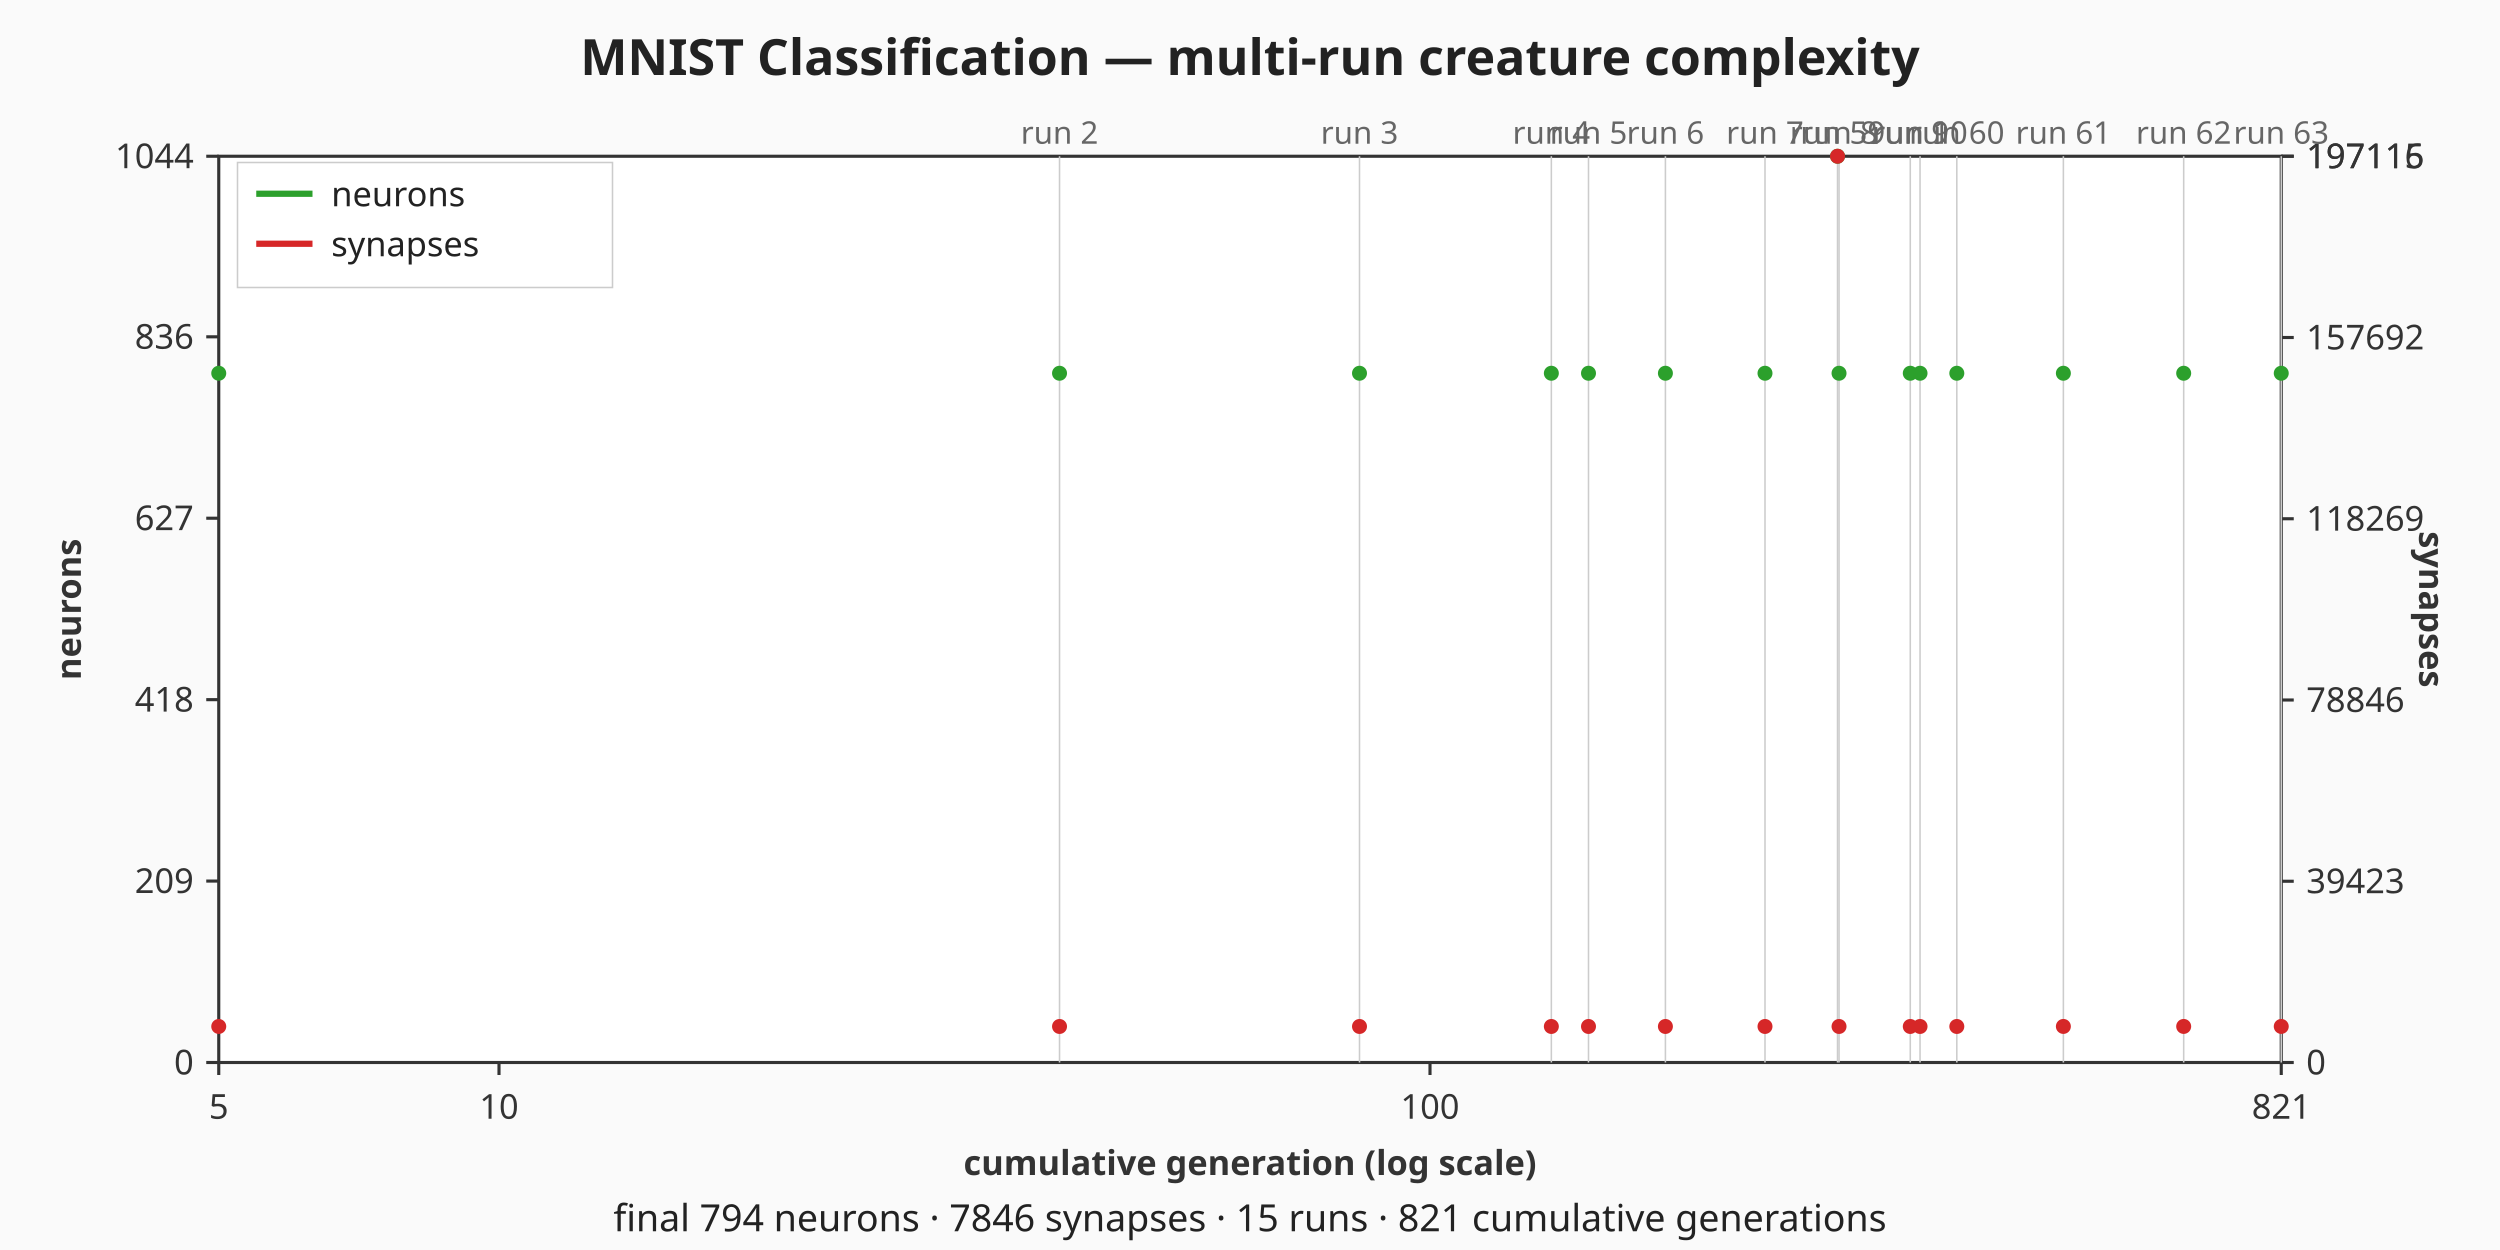
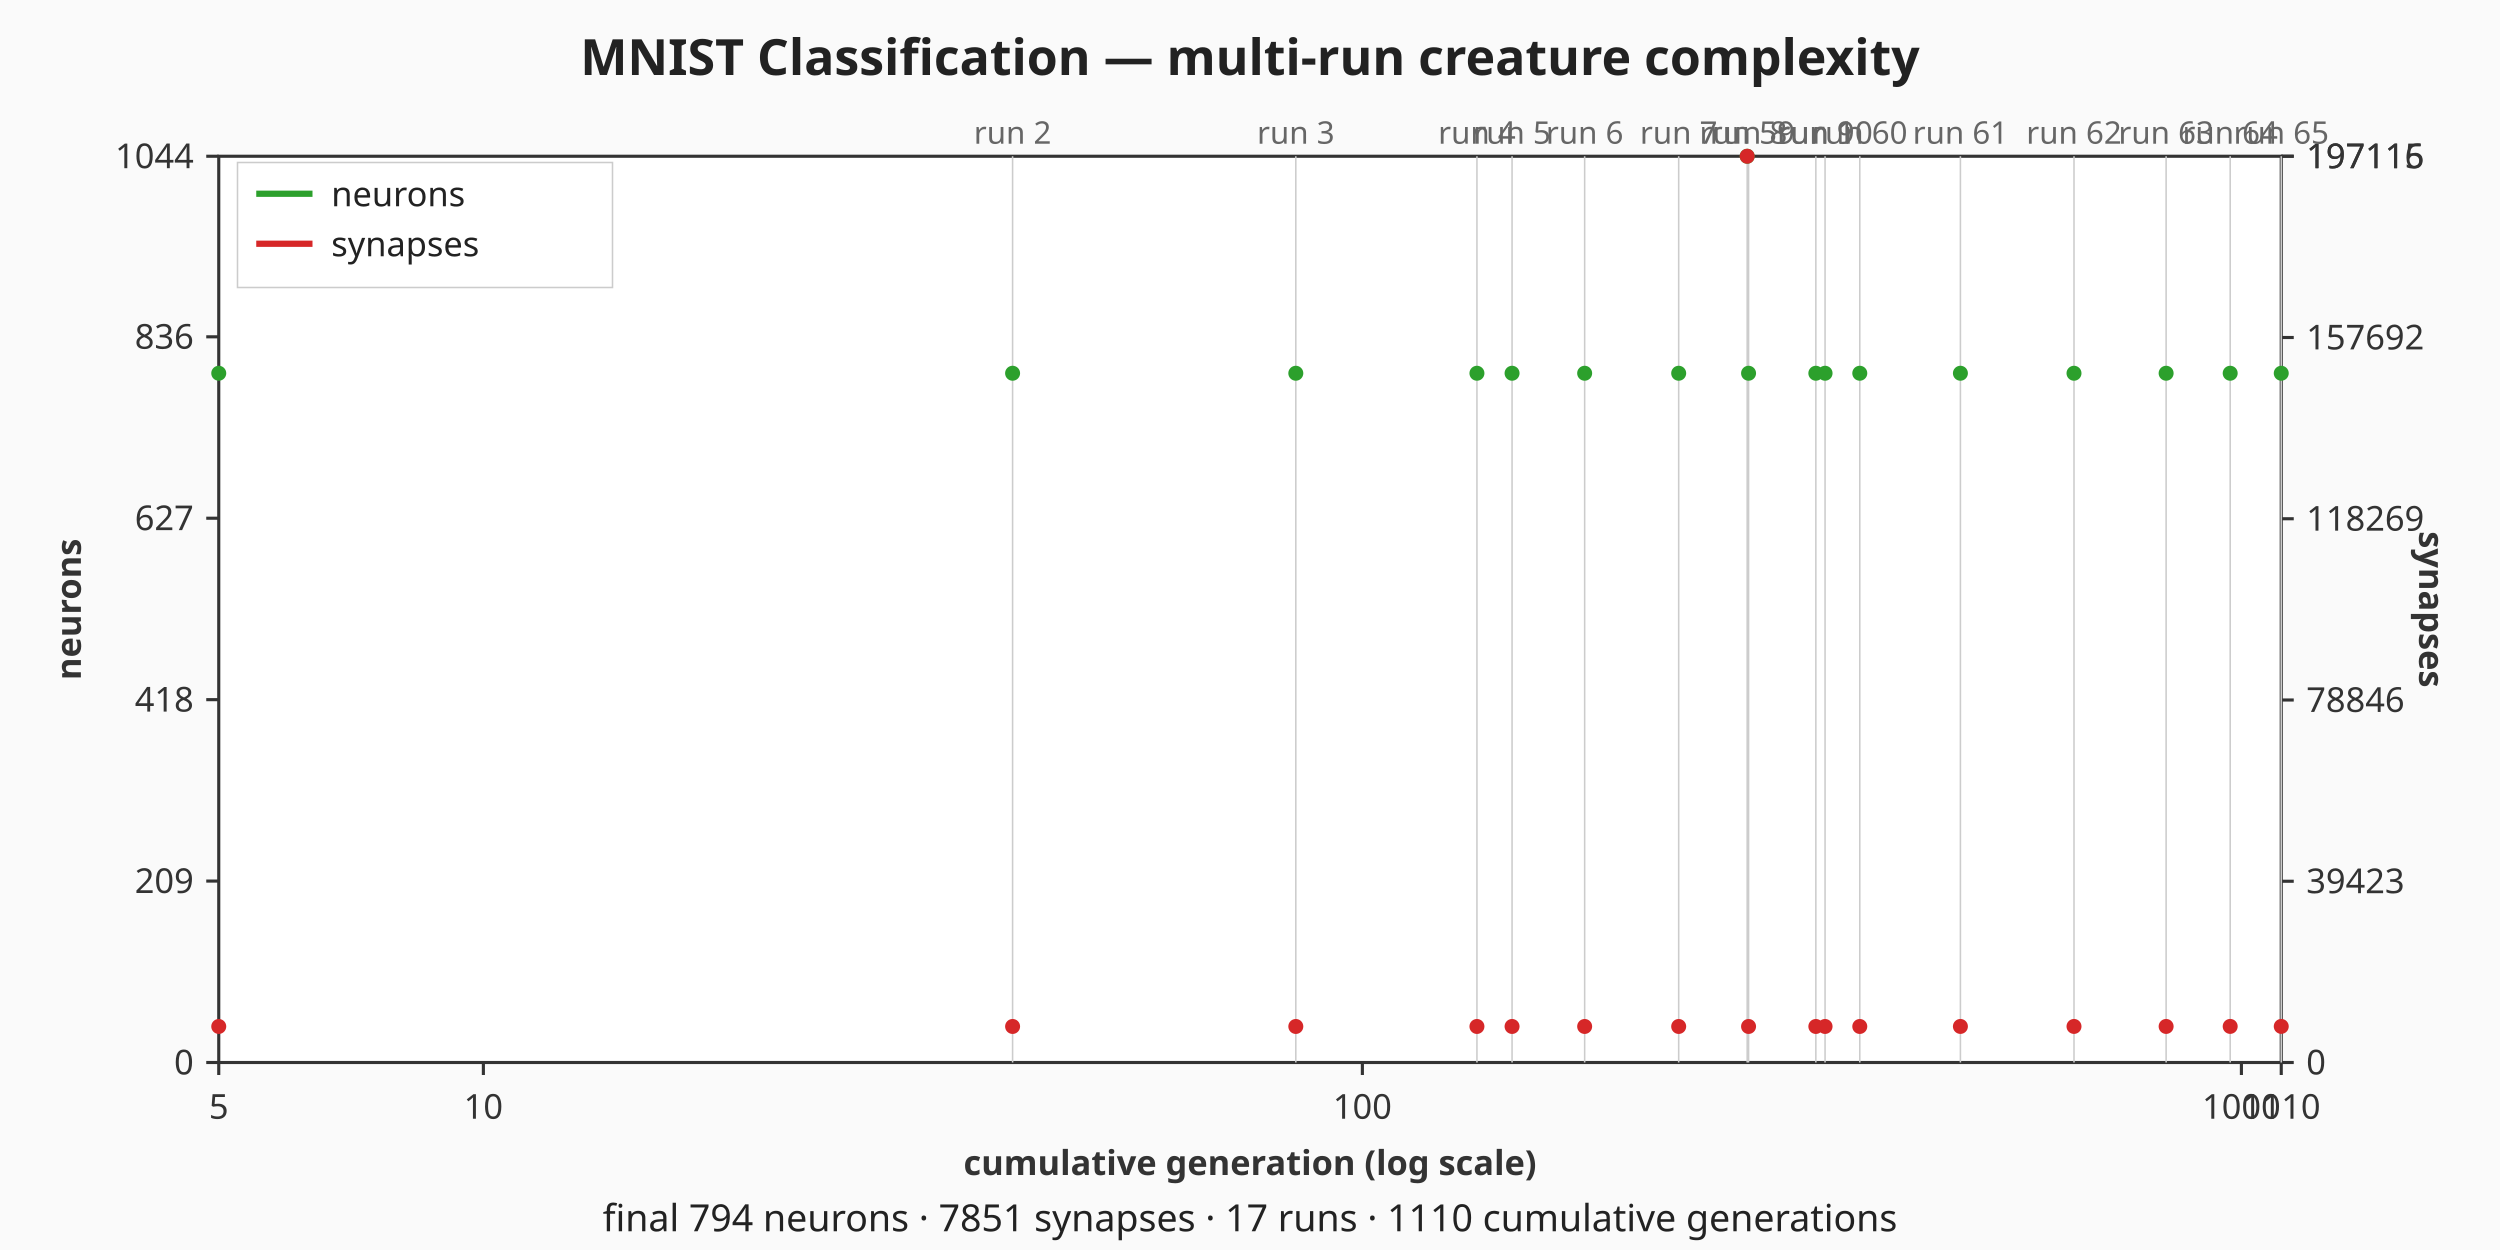
<svg xmlns="http://www.w3.org/2000/svg" viewBox="0 0 800 400" width="800" height="400" role="img" aria-label="MNIST Classification — multi-run creature complexity dual-axis chart">
  <rect width="800" height="400" fill="#fafafa" />
  <text x="400" y="24" text-anchor="middle" font-family="sans-serif" font-size="16" font-weight="bold" fill="#222">MNIST Classification — multi-run creature complexity</text>
  <rect x="70" y="50" width="660" height="290" fill="#ffffff" stroke="#333333" stroke-width="1" />
  <g class="x-axis" font-family="sans-serif" font-size="11" fill="#333333">
    <line x1="70" y1="340" x2="70" y2="344" stroke="#333333" stroke-width="1" />
    <text x="70" y="358" text-anchor="middle">5</text>
-     <line x1="159.68" y1="340" x2="159.68" y2="344" stroke="#333333" stroke-width="1" />
-     <text x="159.68" y="358" text-anchor="middle">10</text>
-     <line x1="457.6" y1="340" x2="457.6" y2="344" stroke="#333333" stroke-width="1" />
-     <text x="457.6" y="358" text-anchor="middle">100</text>
+     <line x1="154.68" y1="340" x2="154.68" y2="344" stroke="#333333" stroke-width="1" />
+     <text x="154.68" y="358" text-anchor="middle">10</text>
+     <line x1="435.96" y1="340" x2="435.96" y2="344" stroke="#333333" stroke-width="1" />
+     <text x="435.96" y="358" text-anchor="middle">100</text>
+     <line x1="717.25" y1="340" x2="717.25" y2="344" stroke="#333333" stroke-width="1" />
+     <text x="717.25" y="358" text-anchor="middle">1000</text>
    <line x1="730" y1="340" x2="730" y2="344" stroke="#333333" stroke-width="1" />
-     <text x="730" y="358" text-anchor="middle">821</text>
+     <text x="730" y="358" text-anchor="middle">1110</text>
    <text x="400" y="376" text-anchor="middle" font-weight="bold">cumulative generation (log scale)</text>
  </g>
  <g class="left-axis" font-family="sans-serif" font-size="11" fill="#333333">
    <line x1="66" y1="340" x2="70" y2="340" stroke="#333333" stroke-width="1" />
    <text x="62" y="340" text-anchor="end" dominant-baseline="middle">0</text>
    <line x1="66" y1="281.94" x2="70" y2="281.94" stroke="#333333" stroke-width="1" />
    <text x="62" y="281.94" text-anchor="end" dominant-baseline="middle">209</text>
    <line x1="66" y1="223.89" x2="70" y2="223.89" stroke="#333333" stroke-width="1" />
    <text x="62" y="223.89" text-anchor="end" dominant-baseline="middle">418</text>
    <line x1="66" y1="165.83" x2="70" y2="165.83" stroke="#333333" stroke-width="1" />
    <text x="62" y="165.83" text-anchor="end" dominant-baseline="middle">627</text>
    <line x1="66" y1="107.78" x2="70" y2="107.78" stroke="#333333" stroke-width="1" />
    <text x="62" y="107.78" text-anchor="end" dominant-baseline="middle">836</text>
    <line x1="66" y1="50" x2="70" y2="50" stroke="#333333" stroke-width="1" />
    <text x="62" y="50" text-anchor="end" dominant-baseline="middle">1044</text>
    <text x="22" y="195" text-anchor="middle" dominant-baseline="middle" font-weight="bold" transform="rotate(-90 22 195)">neurons</text>
  </g>
  <g class="right-axis" font-family="sans-serif" font-size="11" fill="#333333">
    <line x1="730" y1="340" x2="734" y2="340" stroke="#333333" stroke-width="1" />
    <text x="738" y="340" text-anchor="start" dominant-baseline="middle">0</text>
    <line x1="730" y1="282" x2="734" y2="282" stroke="#333333" stroke-width="1" />
    <text x="738" y="282" text-anchor="start" dominant-baseline="middle">39423</text>
    <line x1="730" y1="224" x2="734" y2="224" stroke="#333333" stroke-width="1" />
    <text x="738" y="224" text-anchor="start" dominant-baseline="middle">78846</text>
    <line x1="730" y1="166" x2="734" y2="166" stroke="#333333" stroke-width="1" />
    <text x="738" y="166" text-anchor="start" dominant-baseline="middle">118269</text>
    <line x1="730" y1="108" x2="734" y2="108" stroke="#333333" stroke-width="1" />
    <text x="738" y="108" text-anchor="start" dominant-baseline="middle">157692</text>
    <line x1="730" y1="50" x2="734" y2="50" stroke="#333333" stroke-width="1" />
    <text x="738" y="50" text-anchor="start" dominant-baseline="middle">197115</text>
    <line x1="730" y1="50" x2="734" y2="50" stroke="#333333" stroke-width="1" />
    <text x="738" y="50" text-anchor="start" dominant-baseline="middle">197116</text>
    <text x="778" y="195" text-anchor="middle" dominant-baseline="middle" font-weight="bold" transform="rotate(90 778 195)">synapses</text>
  </g>
  <g class="run-boundaries" font-family="sans-serif" font-size="10" fill="#666666">
-     <line class="run-boundary" x1="339.05" y1="50" x2="339.05" y2="340" stroke="#cccccc" stroke-width="0.5" />
-     <text x="339.05" y="46" text-anchor="middle">run 2</text>
-     <line class="run-boundary" x1="435.04" y1="50" x2="435.04" y2="340" stroke="#cccccc" stroke-width="0.5" />
-     <text x="435.04" y="46" text-anchor="middle">run 3</text>
-     <line class="run-boundary" x1="496.43" y1="50" x2="496.43" y2="340" stroke="#cccccc" stroke-width="0.5" />
-     <text x="496.43" y="46" text-anchor="middle">run 4</text>
-     <line class="run-boundary" x1="508.32" y1="50" x2="508.32" y2="340" stroke="#cccccc" stroke-width="0.5" />
-     <text x="508.32" y="46" text-anchor="middle">run 5</text>
-     <line class="run-boundary" x1="532.93" y1="50" x2="532.93" y2="340" stroke="#cccccc" stroke-width="0.5" />
-     <text x="532.93" y="46" text-anchor="middle">run 6</text>
-     <line class="run-boundary" x1="564.8" y1="50" x2="564.8" y2="340" stroke="#cccccc" stroke-width="0.5" />
-     <text x="564.8" y="46" text-anchor="middle">run 7</text>
-     <line class="run-boundary" x1="588.01" y1="50" x2="588.01" y2="340" stroke="#cccccc" stroke-width="0.5" />
-     <text x="588.01" y="46" text-anchor="middle">run 59</text>
-     <line class="run-boundary" x1="588.49" y1="50" x2="588.49" y2="340" stroke="#cccccc" stroke-width="0.5" />
-     <text x="588.49" y="46" text-anchor="middle">run 8</text>
-     <line class="run-boundary" x1="611.29" y1="50" x2="611.29" y2="340" stroke="#cccccc" stroke-width="0.5" />
-     <text x="611.29" y="46" text-anchor="middle">run 9</text>
-     <line class="run-boundary" x1="614.41" y1="50" x2="614.41" y2="340" stroke="#cccccc" stroke-width="0.5" />
-     <text x="614.41" y="46" text-anchor="middle">run 10</text>
-     <line class="run-boundary" x1="626.18" y1="50" x2="626.18" y2="340" stroke="#cccccc" stroke-width="0.5" />
-     <text x="626.18" y="46" text-anchor="middle">run 60</text>
-     <line class="run-boundary" x1="660.28" y1="50" x2="660.28" y2="340" stroke="#cccccc" stroke-width="0.5" />
-     <text x="660.28" y="46" text-anchor="middle">run 61</text>
-     <line class="run-boundary" x1="698.78" y1="50" x2="698.78" y2="340" stroke="#cccccc" stroke-width="0.5" />
-     <text x="698.78" y="46" text-anchor="middle">run 62</text>
+     <line class="run-boundary" x1="324.03" y1="50" x2="324.03" y2="340" stroke="#cccccc" stroke-width="0.5" />
+     <text x="324.03" y="46" text-anchor="middle">run 2</text>
+     <line class="run-boundary" x1="414.66" y1="50" x2="414.66" y2="340" stroke="#cccccc" stroke-width="0.5" />
+     <text x="414.66" y="46" text-anchor="middle">run 3</text>
+     <line class="run-boundary" x1="472.62" y1="50" x2="472.62" y2="340" stroke="#cccccc" stroke-width="0.5" />
+     <text x="472.62" y="46" text-anchor="middle">run 4</text>
+     <line class="run-boundary" x1="483.86" y1="50" x2="483.86" y2="340" stroke="#cccccc" stroke-width="0.5" />
+     <text x="483.86" y="46" text-anchor="middle">run 5</text>
+     <line class="run-boundary" x1="507.09" y1="50" x2="507.09" y2="340" stroke="#cccccc" stroke-width="0.5" />
+     <text x="507.09" y="46" text-anchor="middle">run 6</text>
+     <line class="run-boundary" x1="537.18" y1="50" x2="537.18" y2="340" stroke="#cccccc" stroke-width="0.5" />
+     <text x="537.18" y="46" text-anchor="middle">run 7</text>
+     <line class="run-boundary" x1="559.1" y1="50" x2="559.1" y2="340" stroke="#cccccc" stroke-width="0.5" />
+     <text x="559.1" y="46" text-anchor="middle">run 59</text>
+     <line class="run-boundary" x1="559.54" y1="50" x2="559.54" y2="340" stroke="#cccccc" stroke-width="0.5" />
+     <text x="559.54" y="46" text-anchor="middle">run 8</text>
+     <line class="run-boundary" x1="581.07" y1="50" x2="581.07" y2="340" stroke="#cccccc" stroke-width="0.5" />
+     <text x="581.07" y="46" text-anchor="middle">run 9</text>
+     <line class="run-boundary" x1="584.02" y1="50" x2="584.02" y2="340" stroke="#cccccc" stroke-width="0.5" />
+     <text x="584.02" y="46" text-anchor="middle">run 10</text>
+     <line class="run-boundary" x1="595.13" y1="50" x2="595.13" y2="340" stroke="#cccccc" stroke-width="0.5" />
+     <text x="595.13" y="46" text-anchor="middle">run 60</text>
+     <line class="run-boundary" x1="627.33" y1="50" x2="627.33" y2="340" stroke="#cccccc" stroke-width="0.5" />
+     <text x="627.33" y="46" text-anchor="middle">run 61</text>
+     <line class="run-boundary" x1="663.68" y1="50" x2="663.68" y2="340" stroke="#cccccc" stroke-width="0.5" />
+     <text x="663.68" y="46" text-anchor="middle">run 62</text>
+     <line class="run-boundary" x1="693.16" y1="50" x2="693.16" y2="340" stroke="#cccccc" stroke-width="0.5" />
+     <text x="693.16" y="46" text-anchor="middle">run 63</text>
+     <line class="run-boundary" x1="713.66" y1="50" x2="713.66" y2="340" stroke="#cccccc" stroke-width="0.5" />
+     <text x="713.66" y="46" text-anchor="middle">run 64</text>
    <line class="run-boundary" x1="730" y1="50" x2="730" y2="340" stroke="#cccccc" stroke-width="0.5" />
-     <text x="730" y="46" text-anchor="middle">run 63</text>
+     <text x="730" y="46" text-anchor="middle">run 65</text>
  </g>
  <g class="neurons-line">
    <polyline fill="none" stroke="#2ca02c" stroke-width="1.5" points="70,119.44" />
-     <polyline fill="none" stroke="#2ca02c" stroke-width="1.5" points="339.05,119.44" />
-     <polyline fill="none" stroke="#2ca02c" stroke-width="1.5" points="435.04,119.44" />
-     <polyline fill="none" stroke="#2ca02c" stroke-width="1.5" points="496.43,119.44" />
-     <polyline fill="none" stroke="#2ca02c" stroke-width="1.5" points="508.32,119.44" />
-     <polyline fill="none" stroke="#2ca02c" stroke-width="1.5" points="532.93,119.44" />
-     <polyline fill="none" stroke="#2ca02c" stroke-width="1.5" points="564.8,119.44" />
-     <polyline fill="none" stroke="#2ca02c" stroke-width="1.5" points="588.01,50" />
-     <polyline fill="none" stroke="#2ca02c" stroke-width="1.5" points="588.49,119.44" />
-     <polyline fill="none" stroke="#2ca02c" stroke-width="1.5" points="611.29,119.44" />
-     <polyline fill="none" stroke="#2ca02c" stroke-width="1.5" points="614.41,119.44" />
-     <polyline fill="none" stroke="#2ca02c" stroke-width="1.5" points="626.18,119.44" />
-     <polyline fill="none" stroke="#2ca02c" stroke-width="1.5" points="660.28,119.44" />
-     <polyline fill="none" stroke="#2ca02c" stroke-width="1.5" points="698.78,119.44" />
+     <polyline fill="none" stroke="#2ca02c" stroke-width="1.5" points="324.03,119.44" />
+     <polyline fill="none" stroke="#2ca02c" stroke-width="1.5" points="414.66,119.44" />
+     <polyline fill="none" stroke="#2ca02c" stroke-width="1.5" points="472.62,119.44" />
+     <polyline fill="none" stroke="#2ca02c" stroke-width="1.5" points="483.86,119.44" />
+     <polyline fill="none" stroke="#2ca02c" stroke-width="1.5" points="507.09,119.44" />
+     <polyline fill="none" stroke="#2ca02c" stroke-width="1.5" points="537.18,119.44" />
+     <polyline fill="none" stroke="#2ca02c" stroke-width="1.5" points="559.1,50" />
+     <polyline fill="none" stroke="#2ca02c" stroke-width="1.5" points="559.54,119.44" />
+     <polyline fill="none" stroke="#2ca02c" stroke-width="1.5" points="581.07,119.44" />
+     <polyline fill="none" stroke="#2ca02c" stroke-width="1.5" points="584.02,119.44" />
+     <polyline fill="none" stroke="#2ca02c" stroke-width="1.5" points="595.13,119.44" />
+     <polyline fill="none" stroke="#2ca02c" stroke-width="1.5" points="627.33,119.44" />
+     <polyline fill="none" stroke="#2ca02c" stroke-width="1.5" points="663.68,119.44" />
+     <polyline fill="none" stroke="#2ca02c" stroke-width="1.5" points="693.16,119.44" />
+     <polyline fill="none" stroke="#2ca02c" stroke-width="1.5" points="713.66,119.44" />
    <polyline fill="none" stroke="#2ca02c" stroke-width="1.5" points="730,119.44" />
    <circle class="neurons-point" cx="70" cy="119.44" r="2.4" fill="#2ca02c" />
-     <circle class="neurons-point" cx="339.05" cy="119.44" r="2.4" fill="#2ca02c" />
-     <circle class="neurons-point" cx="435.04" cy="119.44" r="2.4" fill="#2ca02c" />
-     <circle class="neurons-point" cx="496.43" cy="119.44" r="2.4" fill="#2ca02c" />
-     <circle class="neurons-point" cx="508.32" cy="119.44" r="2.4" fill="#2ca02c" />
-     <circle class="neurons-point" cx="532.93" cy="119.44" r="2.4" fill="#2ca02c" />
-     <circle class="neurons-point" cx="564.8" cy="119.44" r="2.4" fill="#2ca02c" />
-     <circle class="neurons-point" cx="588.01" cy="50" r="2.4" fill="#2ca02c" />
-     <circle class="neurons-point" cx="588.49" cy="119.44" r="2.4" fill="#2ca02c" />
-     <circle class="neurons-point" cx="611.29" cy="119.44" r="2.4" fill="#2ca02c" />
-     <circle class="neurons-point" cx="614.41" cy="119.44" r="2.4" fill="#2ca02c" />
-     <circle class="neurons-point" cx="626.18" cy="119.44" r="2.4" fill="#2ca02c" />
-     <circle class="neurons-point" cx="660.28" cy="119.44" r="2.4" fill="#2ca02c" />
-     <circle class="neurons-point" cx="698.78" cy="119.44" r="2.4" fill="#2ca02c" />
+     <circle class="neurons-point" cx="324.03" cy="119.44" r="2.4" fill="#2ca02c" />
+     <circle class="neurons-point" cx="414.66" cy="119.44" r="2.4" fill="#2ca02c" />
+     <circle class="neurons-point" cx="472.62" cy="119.44" r="2.4" fill="#2ca02c" />
+     <circle class="neurons-point" cx="483.86" cy="119.44" r="2.4" fill="#2ca02c" />
+     <circle class="neurons-point" cx="507.09" cy="119.44" r="2.4" fill="#2ca02c" />
+     <circle class="neurons-point" cx="537.18" cy="119.44" r="2.4" fill="#2ca02c" />
+     <circle class="neurons-point" cx="559.1" cy="50" r="2.4" fill="#2ca02c" />
+     <circle class="neurons-point" cx="559.54" cy="119.44" r="2.4" fill="#2ca02c" />
+     <circle class="neurons-point" cx="581.07" cy="119.44" r="2.4" fill="#2ca02c" />
+     <circle class="neurons-point" cx="584.02" cy="119.44" r="2.4" fill="#2ca02c" />
+     <circle class="neurons-point" cx="595.13" cy="119.44" r="2.4" fill="#2ca02c" />
+     <circle class="neurons-point" cx="627.33" cy="119.44" r="2.4" fill="#2ca02c" />
+     <circle class="neurons-point" cx="663.68" cy="119.44" r="2.4" fill="#2ca02c" />
+     <circle class="neurons-point" cx="693.16" cy="119.44" r="2.4" fill="#2ca02c" />
+     <circle class="neurons-point" cx="713.66" cy="119.44" r="2.4" fill="#2ca02c" />
    <circle class="neurons-point" cx="730" cy="119.44" r="2.4" fill="#2ca02c" />
  </g>
  <g class="synapses-line">
    <polyline fill="none" stroke="#d62728" stroke-width="1.5" points="70,328.47" />
-     <polyline fill="none" stroke="#d62728" stroke-width="1.5" points="339.05,328.47" />
-     <polyline fill="none" stroke="#d62728" stroke-width="1.5" points="435.04,328.47" />
-     <polyline fill="none" stroke="#d62728" stroke-width="1.5" points="496.43,328.47" />
-     <polyline fill="none" stroke="#d62728" stroke-width="1.5" points="508.32,328.47" />
-     <polyline fill="none" stroke="#d62728" stroke-width="1.5" points="532.93,328.47" />
-     <polyline fill="none" stroke="#d62728" stroke-width="1.5" points="564.8,328.47" />
-     <polyline fill="none" stroke="#d62728" stroke-width="1.5" points="588.01,50" />
-     <polyline fill="none" stroke="#d62728" stroke-width="1.5" points="588.49,328.47" />
-     <polyline fill="none" stroke="#d62728" stroke-width="1.5" points="611.29,328.47" />
-     <polyline fill="none" stroke="#d62728" stroke-width="1.5" points="614.41,328.47" />
-     <polyline fill="none" stroke="#d62728" stroke-width="1.5" points="626.18,328.47" />
-     <polyline fill="none" stroke="#d62728" stroke-width="1.5" points="660.28,328.46" />
-     <polyline fill="none" stroke="#d62728" stroke-width="1.5" points="698.78,328.46" />
-     <polyline fill="none" stroke="#d62728" stroke-width="1.5" points="730,328.46" />
+     <polyline fill="none" stroke="#d62728" stroke-width="1.5" points="324.03,328.47" />
+     <polyline fill="none" stroke="#d62728" stroke-width="1.5" points="414.66,328.47" />
+     <polyline fill="none" stroke="#d62728" stroke-width="1.5" points="472.62,328.47" />
+     <polyline fill="none" stroke="#d62728" stroke-width="1.5" points="483.86,328.47" />
+     <polyline fill="none" stroke="#d62728" stroke-width="1.5" points="507.09,328.47" />
+     <polyline fill="none" stroke="#d62728" stroke-width="1.5" points="537.18,328.47" />
+     <polyline fill="none" stroke="#d62728" stroke-width="1.5" points="559.1,50" />
+     <polyline fill="none" stroke="#d62728" stroke-width="1.5" points="559.54,328.47" />
+     <polyline fill="none" stroke="#d62728" stroke-width="1.5" points="581.07,328.47" />
+     <polyline fill="none" stroke="#d62728" stroke-width="1.5" points="584.02,328.47" />
+     <polyline fill="none" stroke="#d62728" stroke-width="1.5" points="595.13,328.47" />
+     <polyline fill="none" stroke="#d62728" stroke-width="1.5" points="627.33,328.46" />
+     <polyline fill="none" stroke="#d62728" stroke-width="1.5" points="663.68,328.46" />
+     <polyline fill="none" stroke="#d62728" stroke-width="1.5" points="693.16,328.46" />
+     <polyline fill="none" stroke="#d62728" stroke-width="1.5" points="713.66,328.45" />
+     <polyline fill="none" stroke="#d62728" stroke-width="1.5" points="730,328.45" />
    <circle class="synapses-point" cx="70" cy="328.47" r="2.4" fill="#d62728" />
-     <circle class="synapses-point" cx="339.05" cy="328.47" r="2.4" fill="#d62728" />
-     <circle class="synapses-point" cx="435.04" cy="328.47" r="2.4" fill="#d62728" />
-     <circle class="synapses-point" cx="496.43" cy="328.47" r="2.4" fill="#d62728" />
-     <circle class="synapses-point" cx="508.32" cy="328.47" r="2.4" fill="#d62728" />
-     <circle class="synapses-point" cx="532.93" cy="328.47" r="2.4" fill="#d62728" />
-     <circle class="synapses-point" cx="564.8" cy="328.47" r="2.4" fill="#d62728" />
-     <circle class="synapses-point" cx="588.01" cy="50" r="2.4" fill="#d62728" />
-     <circle class="synapses-point" cx="588.49" cy="328.47" r="2.4" fill="#d62728" />
-     <circle class="synapses-point" cx="611.29" cy="328.47" r="2.4" fill="#d62728" />
-     <circle class="synapses-point" cx="614.41" cy="328.47" r="2.4" fill="#d62728" />
-     <circle class="synapses-point" cx="626.18" cy="328.47" r="2.4" fill="#d62728" />
-     <circle class="synapses-point" cx="660.28" cy="328.46" r="2.4" fill="#d62728" />
-     <circle class="synapses-point" cx="698.78" cy="328.46" r="2.4" fill="#d62728" />
-     <circle class="synapses-point" cx="730" cy="328.46" r="2.4" fill="#d62728" />
+     <circle class="synapses-point" cx="324.03" cy="328.47" r="2.4" fill="#d62728" />
+     <circle class="synapses-point" cx="414.66" cy="328.47" r="2.4" fill="#d62728" />
+     <circle class="synapses-point" cx="472.62" cy="328.47" r="2.4" fill="#d62728" />
+     <circle class="synapses-point" cx="483.86" cy="328.47" r="2.4" fill="#d62728" />
+     <circle class="synapses-point" cx="507.09" cy="328.47" r="2.4" fill="#d62728" />
+     <circle class="synapses-point" cx="537.18" cy="328.47" r="2.4" fill="#d62728" />
+     <circle class="synapses-point" cx="559.1" cy="50" r="2.4" fill="#d62728" />
+     <circle class="synapses-point" cx="559.54" cy="328.47" r="2.4" fill="#d62728" />
+     <circle class="synapses-point" cx="581.07" cy="328.47" r="2.4" fill="#d62728" />
+     <circle class="synapses-point" cx="584.02" cy="328.47" r="2.4" fill="#d62728" />
+     <circle class="synapses-point" cx="595.13" cy="328.47" r="2.4" fill="#d62728" />
+     <circle class="synapses-point" cx="627.33" cy="328.46" r="2.4" fill="#d62728" />
+     <circle class="synapses-point" cx="663.68" cy="328.46" r="2.4" fill="#d62728" />
+     <circle class="synapses-point" cx="693.16" cy="328.46" r="2.4" fill="#d62728" />
+     <circle class="synapses-point" cx="713.66" cy="328.45" r="2.4" fill="#d62728" />
+     <circle class="synapses-point" cx="730" cy="328.45" r="2.4" fill="#d62728" />
  </g>
  <g class="legend" font-family="sans-serif" font-size="11" fill="#222222">
    <rect x="76" y="52" width="120" height="40" fill="#ffffff" fill-opacity="0.85" stroke="#cccccc" stroke-width="0.5" />
    <line x1="82" y1="62" x2="100" y2="62" stroke="#2ca02c" stroke-width="2" />
    <text x="106" y="66">neurons</text>
    <line x1="82" y1="78" x2="100" y2="78" stroke="#d62728" stroke-width="2" />
    <text x="106" y="82">synapses</text>
  </g>
  <g class="caption" font-family="sans-serif" font-size="12" fill="#222222">
-     <text x="400" y="394" text-anchor="middle">final 794 neurons · 7846 synapses · 15 runs · 821 cumulative generations</text>
+     <text x="400" y="394" text-anchor="middle">final 794 neurons · 7851 synapses · 17 runs · 1110 cumulative generations</text>
  </g>
</svg>
